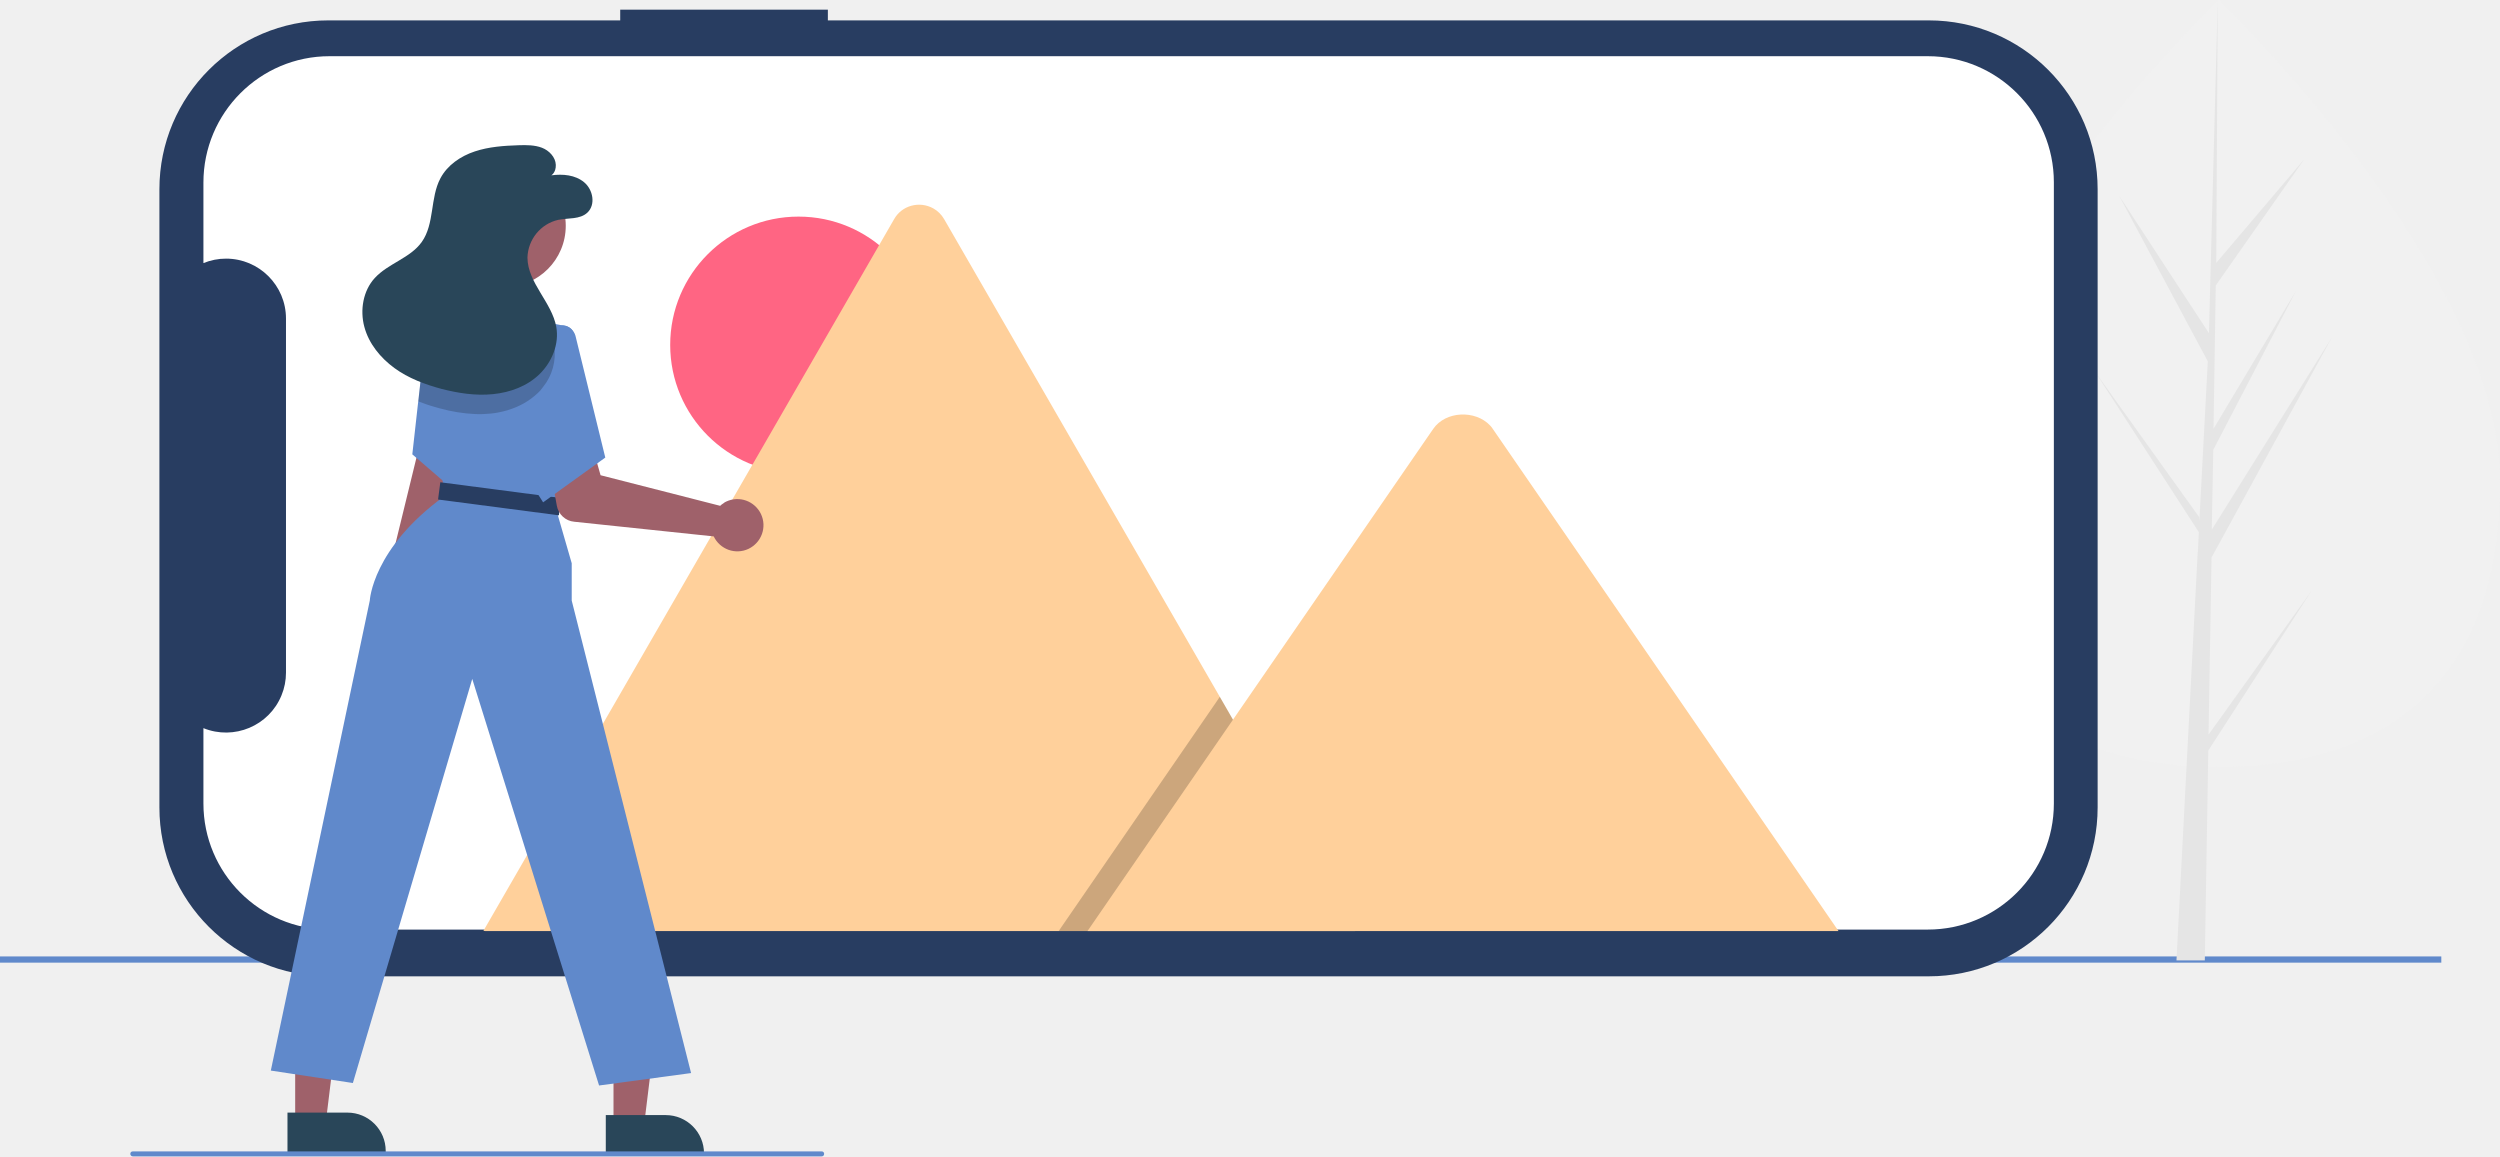
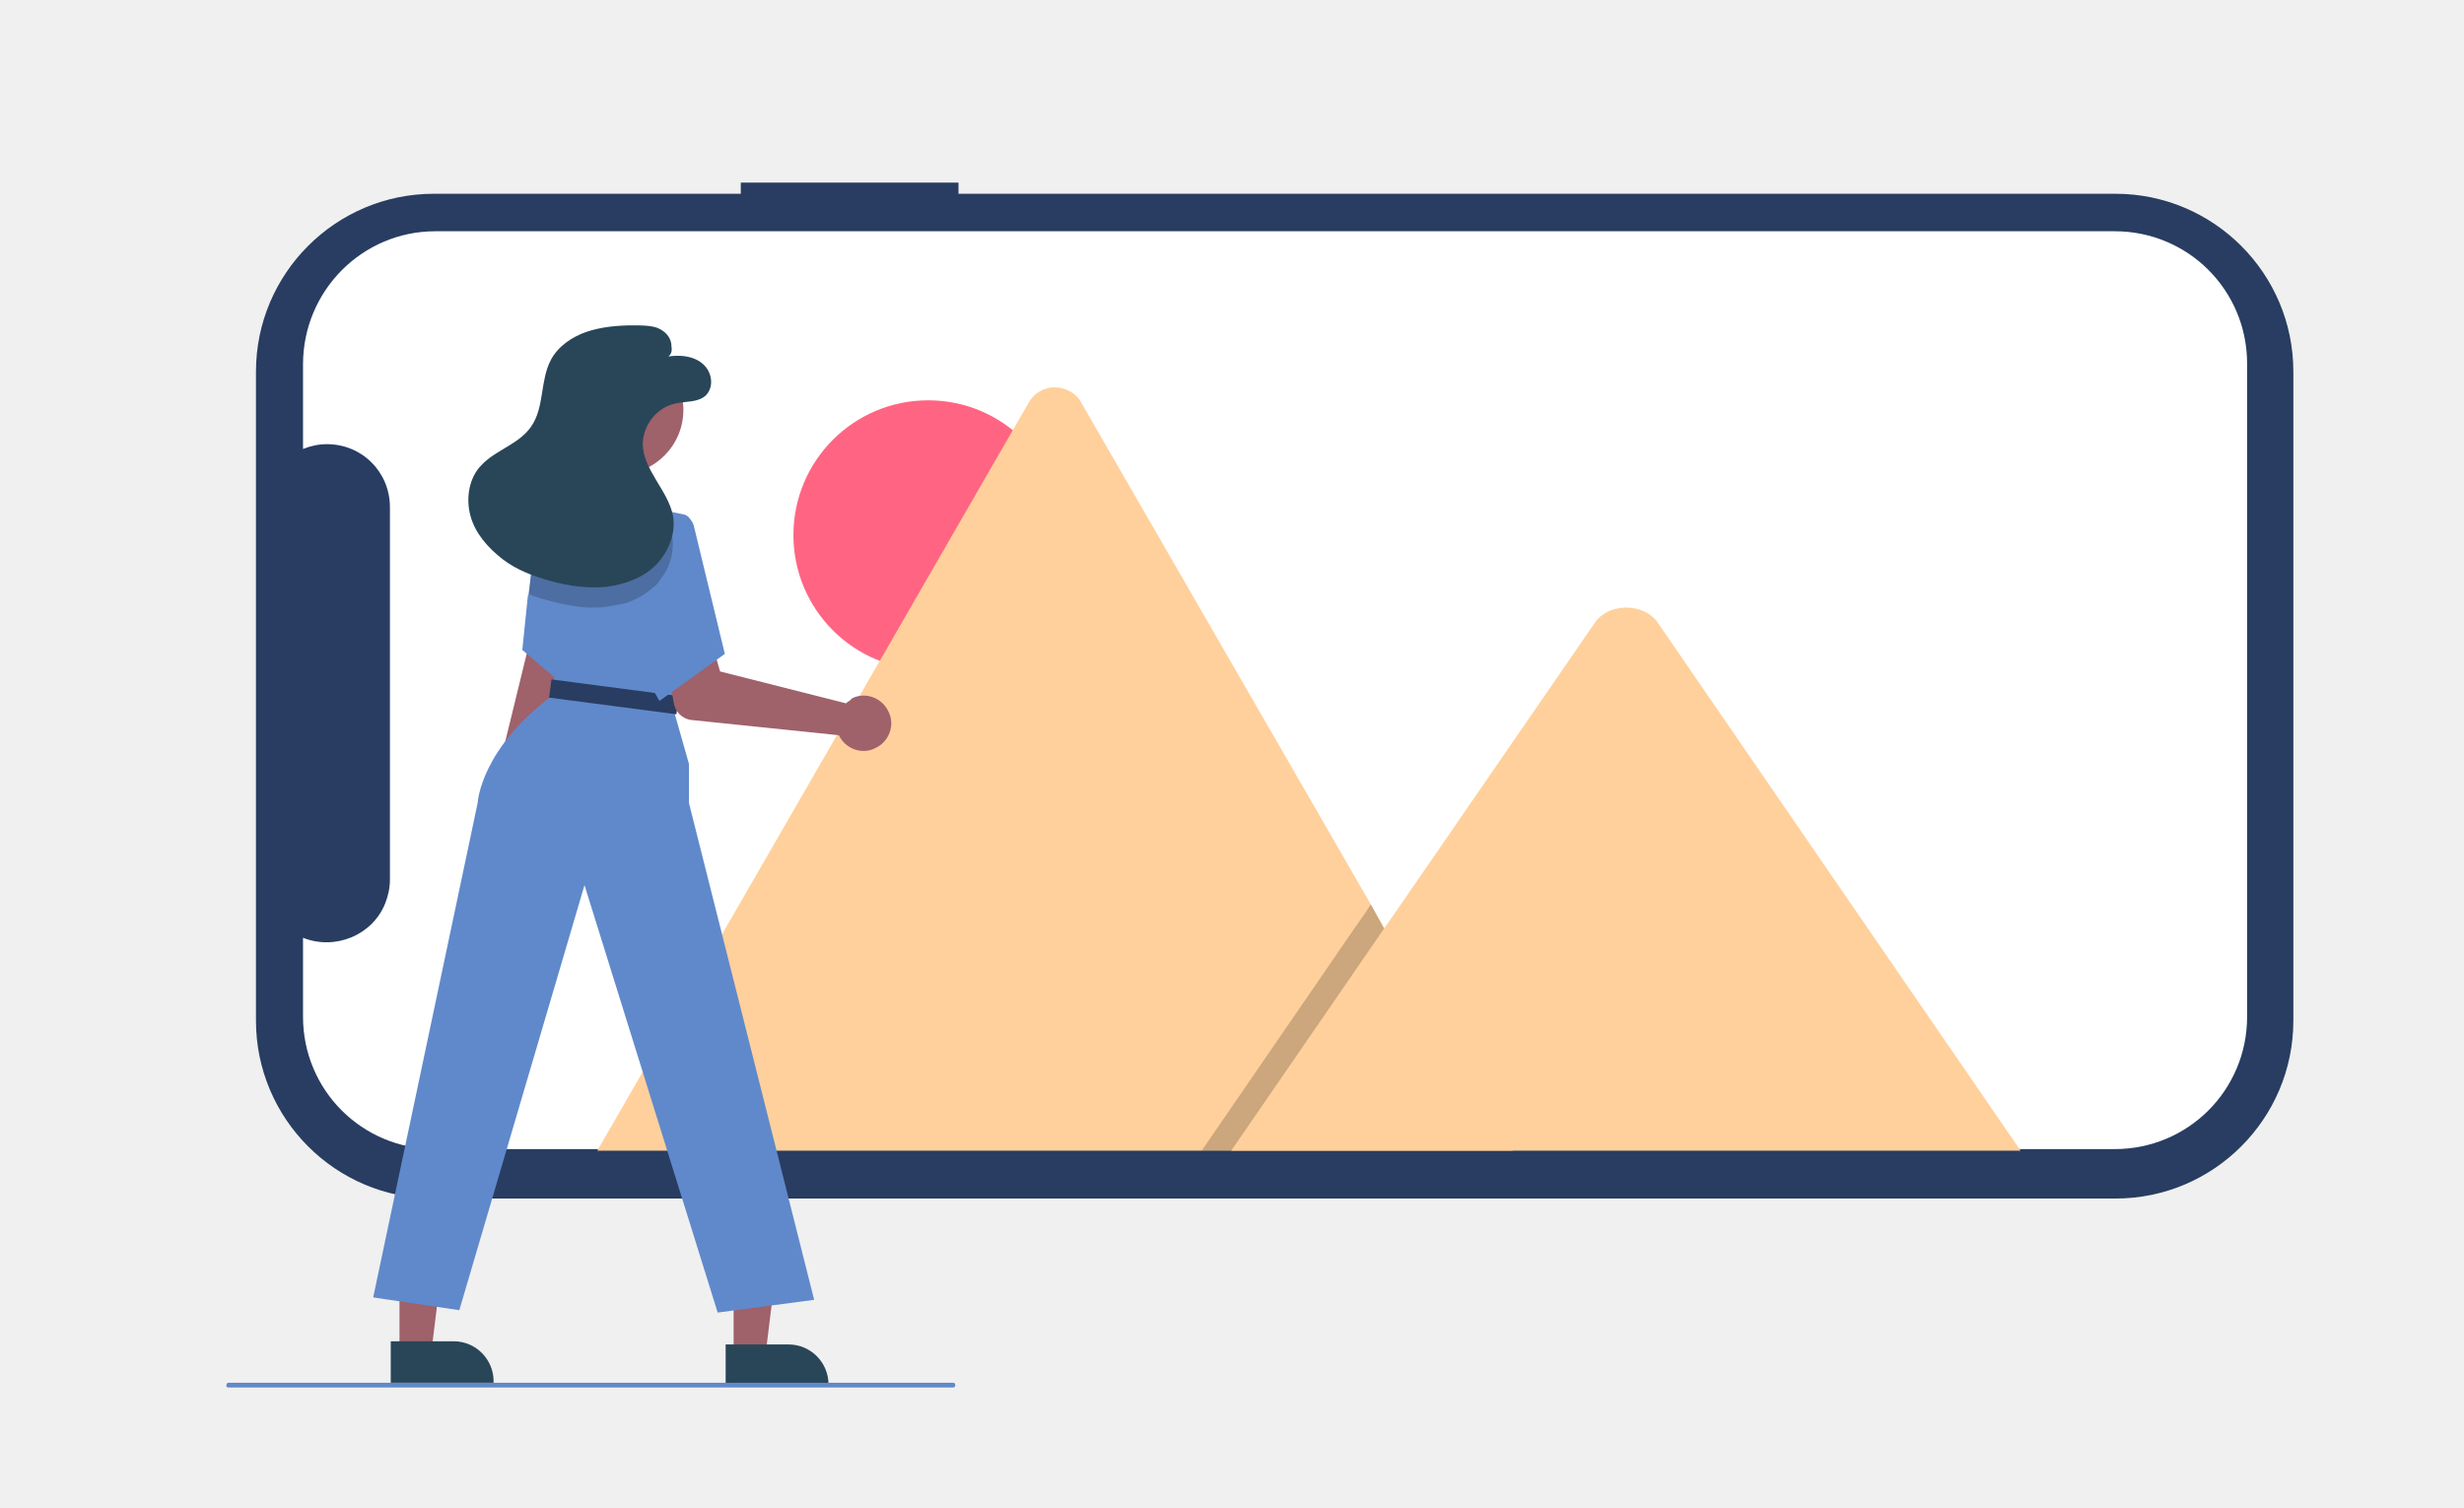
- <svg xmlns="http://www.w3.org/2000/svg" version="1.1" id="b578e6b2-033c-40ac-a2d2-0bd8957fb38d" x="0px" y="0px" viewBox="0 0 1005.3 465" style="enable-background:new 0 0 1005.3 465;" xml:space="preserve">
+ <svg xmlns="http://www.w3.org/2000/svg" version="1.1" id="b578e6b2-033c-40ac-a2d2-0bd8957fb38d" x="0px" y="0px" viewBox="0 0 309 189" style="enable-background:new 0 0 309 189;" xml:space="preserve">
  <style type="text/css">
- 	.st0{fill:#6089CB;}
- 	.st1{fill:#F1F1F1;}
- 	.st2{fill:#E5E5E5;}
- 	.st3{fill:#283D61;}
- 	.st4{fill:#FFFFFF;}
- 	.st5{fill:#FF6583;}
- 	.st6{fill:#FFD09B;}
- 	.st7{opacity:0.2;enable-background:new    ;}
- 	.st8{fill:#9F616A;}
- 	.st9{fill:#294659;}
- 	.st10{opacity:0.2;}
+ 	.st0{fill:#283D61;}
+ 	.st1{fill:#FFFFFF;}
+ 	.st2{fill:#FF6583;}
+ 	.st3{fill:#FFD09B;}
+ 	.st4{opacity:0.2;enable-background:new    ;}
+ 	.st5{fill:#9F616A;}
+ 	.st6{fill:#6089CB;}
+ 	.st7{fill:#294659;}
+ 	.st8{opacity:0.2;}
</style>
-   <rect y="384.6" class="st0" width="981.7" height="2.5" />
-   <path class="st1" d="M1005.3,193.5c0,85.2-50.6,114.9-113.1,114.9s-113.1-29.7-113.1-114.9S892.2,0,892.2,0  S1005.3,108.4,1005.3,193.5z" />
-   <polygon class="st2" points="888.1,295.4 889.3,224.2 937.5,136 889.4,213 890,180.9 923.2,117.1 890.1,172.4 890.1,172.4   891,114.8 926.6,64 891.2,105.7 891.8,0 888.1,139.9 888.4,134.2 852.2,78.8 887.8,145.3 884.4,209.6 884.3,207.9 842.6,149.7   884.2,214 883.8,222 883.7,222.1 883.7,222.8 875.2,386.2 886.6,386.2 888,301.8 929.5,237.6 " />
-   <path class="st3" d="M249.4,3.9v4.3H132c-37.5,0-67.9,30.4-67.9,67.9v248.6c0,37.5,30.4,67.9,67.9,67.9h643.6  c37.5,0,67.9-30.4,67.9-67.9c0,0,0,0,0,0V76.1c0-37.5-30.4-67.9-67.9-67.9h0H332.9V3.9L249.4,3.9z" />
-   <path class="st4" d="M132.5,22.6h642.7c28,0,50.7,22.7,50.7,50.7v249.8c0,28-22.7,50.7-50.7,50.7H132.5c-28,0-50.7-22.7-50.7-50.7  v-30.3c12.3,5,26.4-0.9,31.4-13.2c1.2-2.9,1.8-6,1.8-9.1V128.1c0-13.3-10.8-24.1-24.1-24.1c-3.1,0-6.2,0.6-9.1,1.8V73.4  C81.8,45.4,104.5,22.6,132.5,22.6z" />
-   <circle class="st5" cx="321.1" cy="138.7" r="51.6" />
-   <path class="st6" d="M544.9,374.4H195.7c-0.4,0-0.9,0-1.3-0.1L359.5,88.2c3.1-5.6,10.2-7.5,15.8-4.4c1.8,1,3.3,2.5,4.4,4.4  l110.8,192l5.3,9.2L544.9,374.4z" />
-   <polygon class="st7" points="544.9,374.4 425.7,374.4 484.2,289.4 488.4,283.3 490.5,280.2 495.8,289.4 " />
-   <path class="st6" d="M739.3,374.4h-302l58.5-85l4.2-6.1l76.3-110.8c5-7.3,17-7.7,22.9-1.4c0.4,0.4,0.8,0.9,1.1,1.4L739.3,374.4z" />
-   <path class="st8" d="M153.8,243.5c-3.8-4.6-3.1-11.4,1.5-15.1c0.5-0.4,1-0.8,1.6-1.1l23.2-95l16.9,5.4L172,232.1  c2.6,5.4,0.3,11.8-5.1,14.4C162.3,248.6,157,247.4,153.8,243.5L153.8,243.5z" />
-   <polygon class="st0" points="165.8,182.7 178.2,193.4 195.5,208.3 203.2,169.2 204,165.1 204.6,161.9 187,131.3 172.4,132.1   171.4,132.2 171.4,132.4 171.2,134.5 168.2,161.4 168.1,162.1 " />
-   <polygon class="st8" points="246.7,452.4 259,452.4 264.8,405.1 246.7,405.1 " />
-   <path class="st9" d="M243.6,448.4l24.1,0h0c8.5,0,15.4,6.9,15.4,15.4v0.5l-39.5,0L243.6,448.4z" />
-   <polygon class="st8" points="118.7,451.4 131,451.4 136.8,404.1 118.7,404.1 " />
-   <path class="st9" d="M115.6,447.4l24.1,0h0c8.5,0,15.4,6.9,15.4,15.4v0.5l-39.5,0L115.6,447.4z" />
-   <path class="st0" d="M108.9,430.5l33,5l48-162.5l51,163.5l37-5l-48-190v-15l-6.5-22.5l0.7-6.1l4.7-42.6l2-18.5l0.1-1.2  c0.2-2.1-1.2-4-3.2-4.4l0,0l-15.4-3.2h-25.2l-14.9,4.1l-1,0.3l-0.5,0.1l0.2,1.9l3.5,29.2l0.2,1.6l3.4,28.1l0.7,6.2  c-29,21-30,42-30,42L108.9,430.5z" />
-   <circle class="st8" cx="202.9" cy="90.8" r="24.6" />
-   <rect x="197.4" y="176" transform="matrix(0.1297 -0.9916 0.9916 0.1297 -23.9742 373.7834)" class="st3" width="7" height="49" />
-   <path class="st8" d="M290.9,202.4c-0.5,0.3-0.9,0.6-1.3,1l-48.1-12.3l-3.3-11.6l-18.1,2.7l3.8,21.1c0.6,3.5,3.5,6.2,7,6.5l56.1,5.9  c2.5,5.2,8.7,7.5,14,5c5.2-2.5,7.5-8.7,5-14c-2.5-5.2-8.7-7.5-14-5C291.6,201.9,291.2,202.1,290.9,202.4L290.9,202.4z" />
-   <path class="st0" d="M216.9,137.5l8.5-6.5c2.3-0.9,5.4,1.6,6,4l12,49l-25,18l-3.5-5.5L216.9,137.5z" />
-   <g class="st10">
-     <path d="M168.2,161.4c2.1,0.8,4.3,1.6,6.5,2.2c0.7,0.2,1.4,0.4,2.1,0.6c4.7,1.3,9.5,2.1,14.3,2.3c2.1,0.1,4.2,0,6.3-0.2   c2.2-0.2,4.4-0.7,6.6-1.3c0.1,0,0.2,0,0.2-0.1c4.5-1.3,8.6-3.6,12-6.8c0.8-0.7,1.5-1.5,2.1-2.4c3.8-4.6,5.4-10.6,4.6-16.5   c-0.1-0.5-0.2-1.1-0.3-1.6c-0.4-1.4-0.9-2.8-1.5-4.1c-0.3-0.6-0.6-1.2-0.9-1.8l-11.3-3.8h-21.5l-14.9,4.1l-1,0.1l0,0.2l-0.5,0.1   l0.2,1.9L168.2,161.4z" />
+   <path class="st0" d="M92.9,22.9v1.4H54.4c-12.3,0-22.3,10-22.3,22.3V128c0,12.3,10,22.3,22.3,22.3h210.9c12.3,0,22.3-10,22.3-22.3  l0,0V46.6c0-12.3-10-22.3-22.3-22.3l0,0H120.2v-1.4H92.9z" />
+   <path class="st1" d="M54.6,29h210.6c9.2,0,16.6,7.4,16.6,16.6v81.9c0,9.2-7.4,16.6-16.6,16.6H54.6c-9.2,0-16.6-7.4-16.6-16.6v-9.9  c4,1.6,8.7-0.3,10.3-4.3c0.4-1,0.6-2,0.6-3V63.6c0-4.4-3.5-7.9-7.9-7.9c-1,0-2,0.2-3,0.6V45.7C38,36.5,45.4,29,54.6,29z" />
+   <circle class="st2" cx="116.4" cy="67.1" r="16.9" />
+   <path class="st3" d="M189.7,144.3H75.3c-0.1,0-0.3,0-0.4,0L129,50.5c1-1.8,3.3-2.5,5.2-1.4c0.6,0.3,1.1,0.8,1.4,1.4l36.3,62.9l1.7,3  L189.7,144.3z" />
+   <polygon class="st4" points="189.7,144.3 150.7,144.3 169.8,116.5 171.2,114.5 171.9,113.4 173.6,116.5 " />
+   <path class="st3" d="M253.4,144.3h-99l19.2-27.9l1.4-2l25-36.3c1.6-2.4,5.6-2.5,7.5-0.5c0.1,0.1,0.3,0.3,0.4,0.5L253.4,144.3z" />
+   <path class="st5" d="M61.6,101.4c-1.2-1.5-1-3.7,0.5-4.9c0.2-0.1,0.3-0.3,0.5-0.4L70.2,65l5.5,1.8l-8.2,30.9  c0.9,1.8,0.1,3.9-1.7,4.7C64.3,103.1,62.6,102.7,61.6,101.4L61.6,101.4z" />
+   <polygon class="st6" points="65.5,81.5 69.6,85 75.2,89.9 77.7,77.1 78,75.7 78.2,74.7 72.4,64.6 67.7,64.9 67.3,64.9 67.3,65   67.3,65.7 66.3,74.5 66.2,74.7 " />
+   <polygon class="st5" points="92,169.9 96,169.9 97.9,154.4 92,154.4 " />
+   <path class="st7" d="M91,168.6h7.9l0,0c2.8,0,5,2.3,5,5v0.2H91V168.6z" />
+   <polygon class="st5" points="50.1,169.5 54.1,169.5 56,154 50.1,154 " />
+   <path class="st7" d="M49,168.2h7.9l0,0c2.8,0,5,2.3,5,5v0.2H49L49,168.2z" />
+   <path class="st6" d="M46.8,162.7l10.8,1.6l15.7-53.3l16.7,53.6l12.1-1.6l-15.7-62.3v-4.9l-2.1-7.4l0.2-2l1.5-14l0.7-6.1l0-0.4  c0.1-0.7-0.4-1.3-1-1.4l0,0l-5-1h-8.3l-4.9,1.3L67.3,65l-0.2,0l0.1,0.6l1.1,9.6l0.1,0.5l1.1,9.2l0.2,2c-9.5,6.9-9.8,13.8-9.8,13.8  L46.8,162.7z" />
+   <circle class="st5" cx="77.6" cy="51.4" r="8.1" />
+   <rect x="75.8" y="79.3" transform="matrix(0.1297 -0.9916 0.9916 0.1297 -19.6048 152.3631)" class="st0" width="2.3" height="16.1" />
+   <path class="st5" d="M106.5,87.9c-0.2,0.1-0.3,0.2-0.4,0.3l-15.8-4l-1.1-3.8l-5.9,0.9l1.2,6.9c0.2,1.1,1.1,2,2.3,2.1l18.4,1.9  c0.8,1.7,2.9,2.5,4.6,1.6c1.7-0.8,2.5-2.9,1.6-4.6c-0.8-1.7-2.9-2.5-4.6-1.6C106.7,87.8,106.6,87.8,106.5,87.9L106.5,87.9z" />
+   <path class="st6" d="M82.2,66.7l2.8-2.1c0.8-0.3,1.8,0.5,2,1.3l3.9,16.1l-8.2,5.9L81.6,86L82.2,66.7z" />
+   <g class="st8">
+     <path d="M66.3,74.5c0.7,0.3,1.4,0.5,2.1,0.7c0.2,0.1,0.5,0.1,0.7,0.2c1.5,0.4,3.1,0.7,4.7,0.8c0.7,0,1.4,0,2.1-0.1   c0.7-0.1,1.4-0.2,2.2-0.4c0,0,0.1,0,0.1,0c1.5-0.4,2.8-1.2,3.9-2.2c0.3-0.2,0.5-0.5,0.7-0.8c1.2-1.5,1.8-3.5,1.5-5.4   c0-0.2-0.1-0.4-0.1-0.5c-0.1-0.5-0.3-0.9-0.5-1.3c-0.1-0.2-0.2-0.4-0.3-0.6l-3.7-1.2h-7l-4.9,1.3l-0.3,0V65l-0.2,0l0.1,0.6   L66.3,74.5z" />
  </g>
-   <path class="st9" d="M221.7,70.5c4.6-0.6,9.6-0.2,13.2,2.8s4.7,9,1.3,12.2c-3,2.8-7.7,2.1-11.7,2.9c-7.1,1.6-12.2,7.9-12.4,15.2  c0.1,10.2,9.8,17.9,11.6,27.9c1.2,6.8-1.7,14-6.7,18.9s-11.8,7.4-18.8,8.1s-13.9-0.4-20.6-2.1c-6.7-1.8-13.4-4.3-19-8.4  s-10.3-9.8-12.1-16.6c-1.8-6.7-0.5-14.5,4.2-19.6c5.4-5.9,14.3-8,18.9-14.5c5.2-7.3,3.3-17.7,7.5-25.6c2.8-5.3,8.1-8.9,13.8-10.8  s11.7-2.3,17.7-2.5c3.1-0.1,6.4-0.1,9.3,1s5.5,3.8,5.6,6.9S221.7,70.5,221.7,70.5z" />
-   <path class="st0" d="M53.4,465h277c0.6,0,1-0.4,1-1s-0.4-1-1-1h-277c-0.6,0-1,0.4-1,1S52.9,465,53.4,465L53.4,465z" />
+   <path class="st7" d="M83.8,44.7c1.5-0.2,3.1-0.1,4.3,0.9c1.2,1,1.5,2.9,0.4,4c-1,0.9-2.5,0.7-3.8,1c-2.3,0.5-4,2.6-4.1,5  c0,3.3,3.2,5.9,3.8,9.1c0.4,2.2-0.6,4.6-2.2,6.2c-1.6,1.6-3.9,2.4-6.2,2.7c-2.3,0.2-4.6-0.1-6.8-0.7c-2.2-0.6-4.4-1.4-6.2-2.8  s-3.4-3.2-4-5.4c-0.6-2.2-0.2-4.8,1.4-6.4c1.8-1.9,4.7-2.6,6.2-4.8c1.7-2.4,1.1-5.8,2.5-8.4c0.9-1.7,2.7-2.9,4.5-3.5  s3.8-0.8,5.8-0.8c1,0,2.1,0,3,0.3c1,0.4,1.8,1.2,1.8,2.3C84.4,44.4,83.8,44.7,83.8,44.7z" />
+   <path class="st6" d="M28.7,174h90.8c0.2,0,0.3-0.1,0.3-0.3c0-0.2-0.1-0.3-0.3-0.3H28.7c-0.2,0-0.3,0.1-0.3,0.3  C28.3,173.9,28.5,174,28.7,174L28.7,174z" />
</svg>
